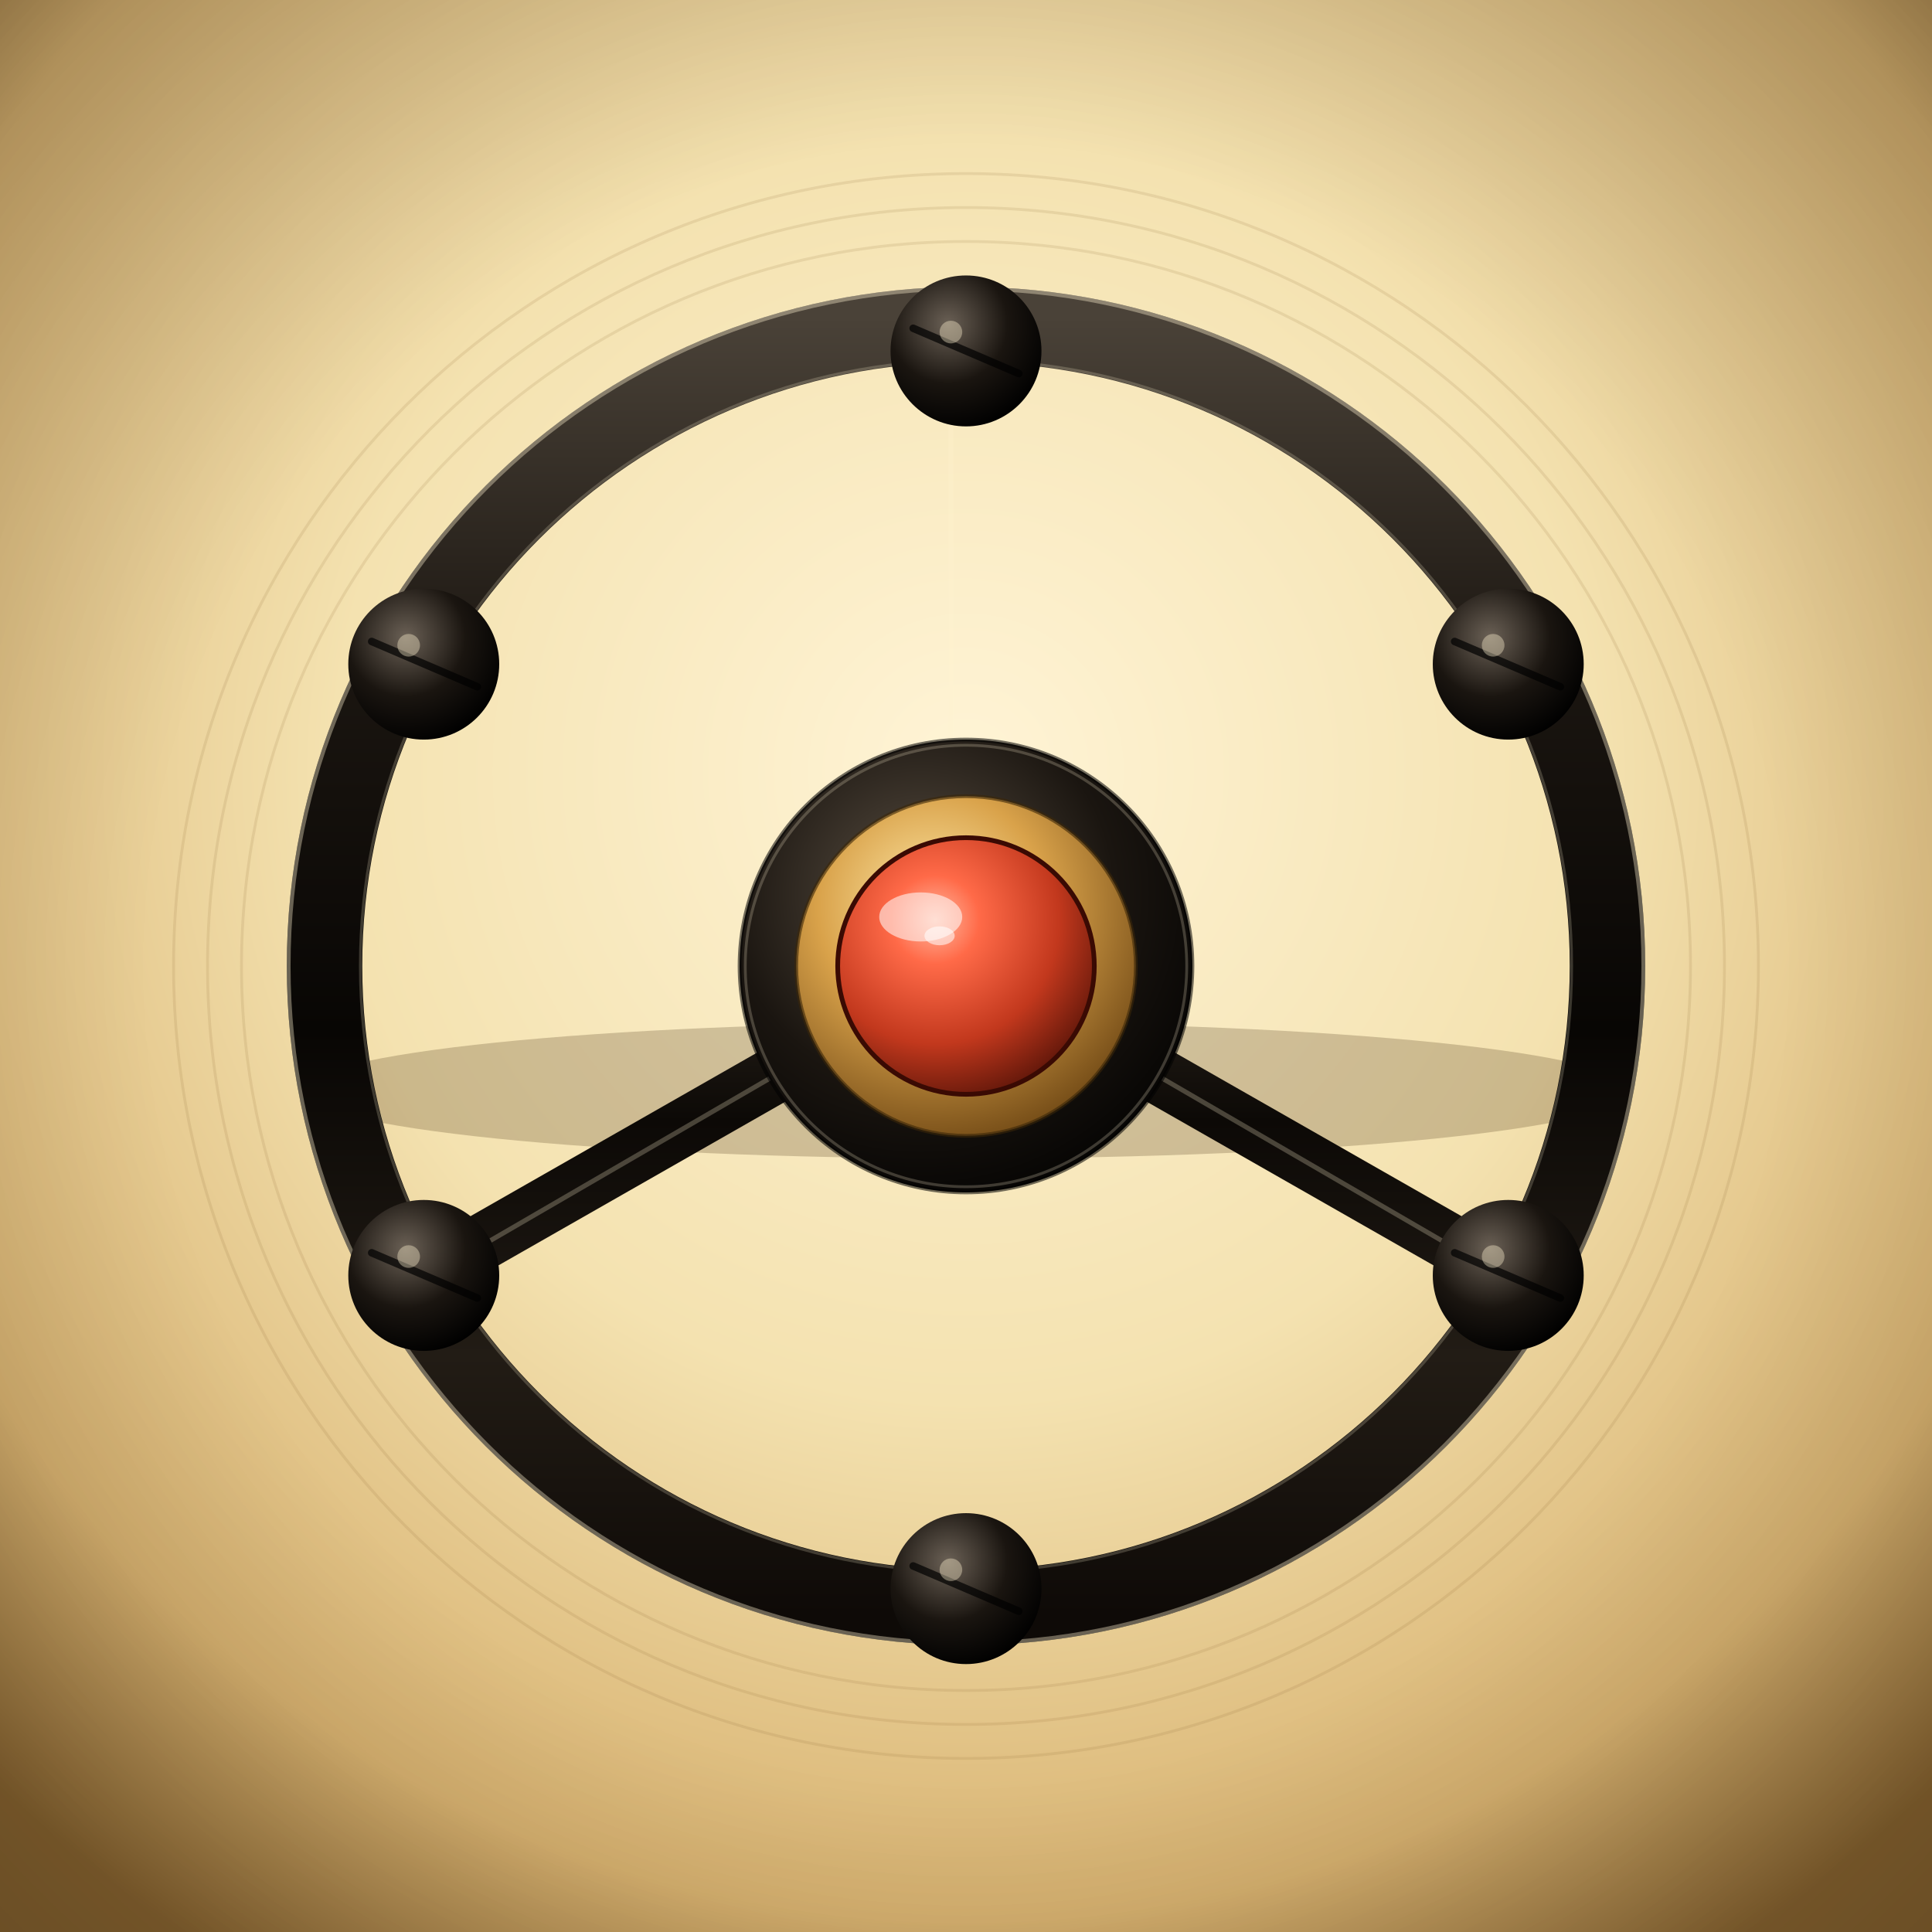
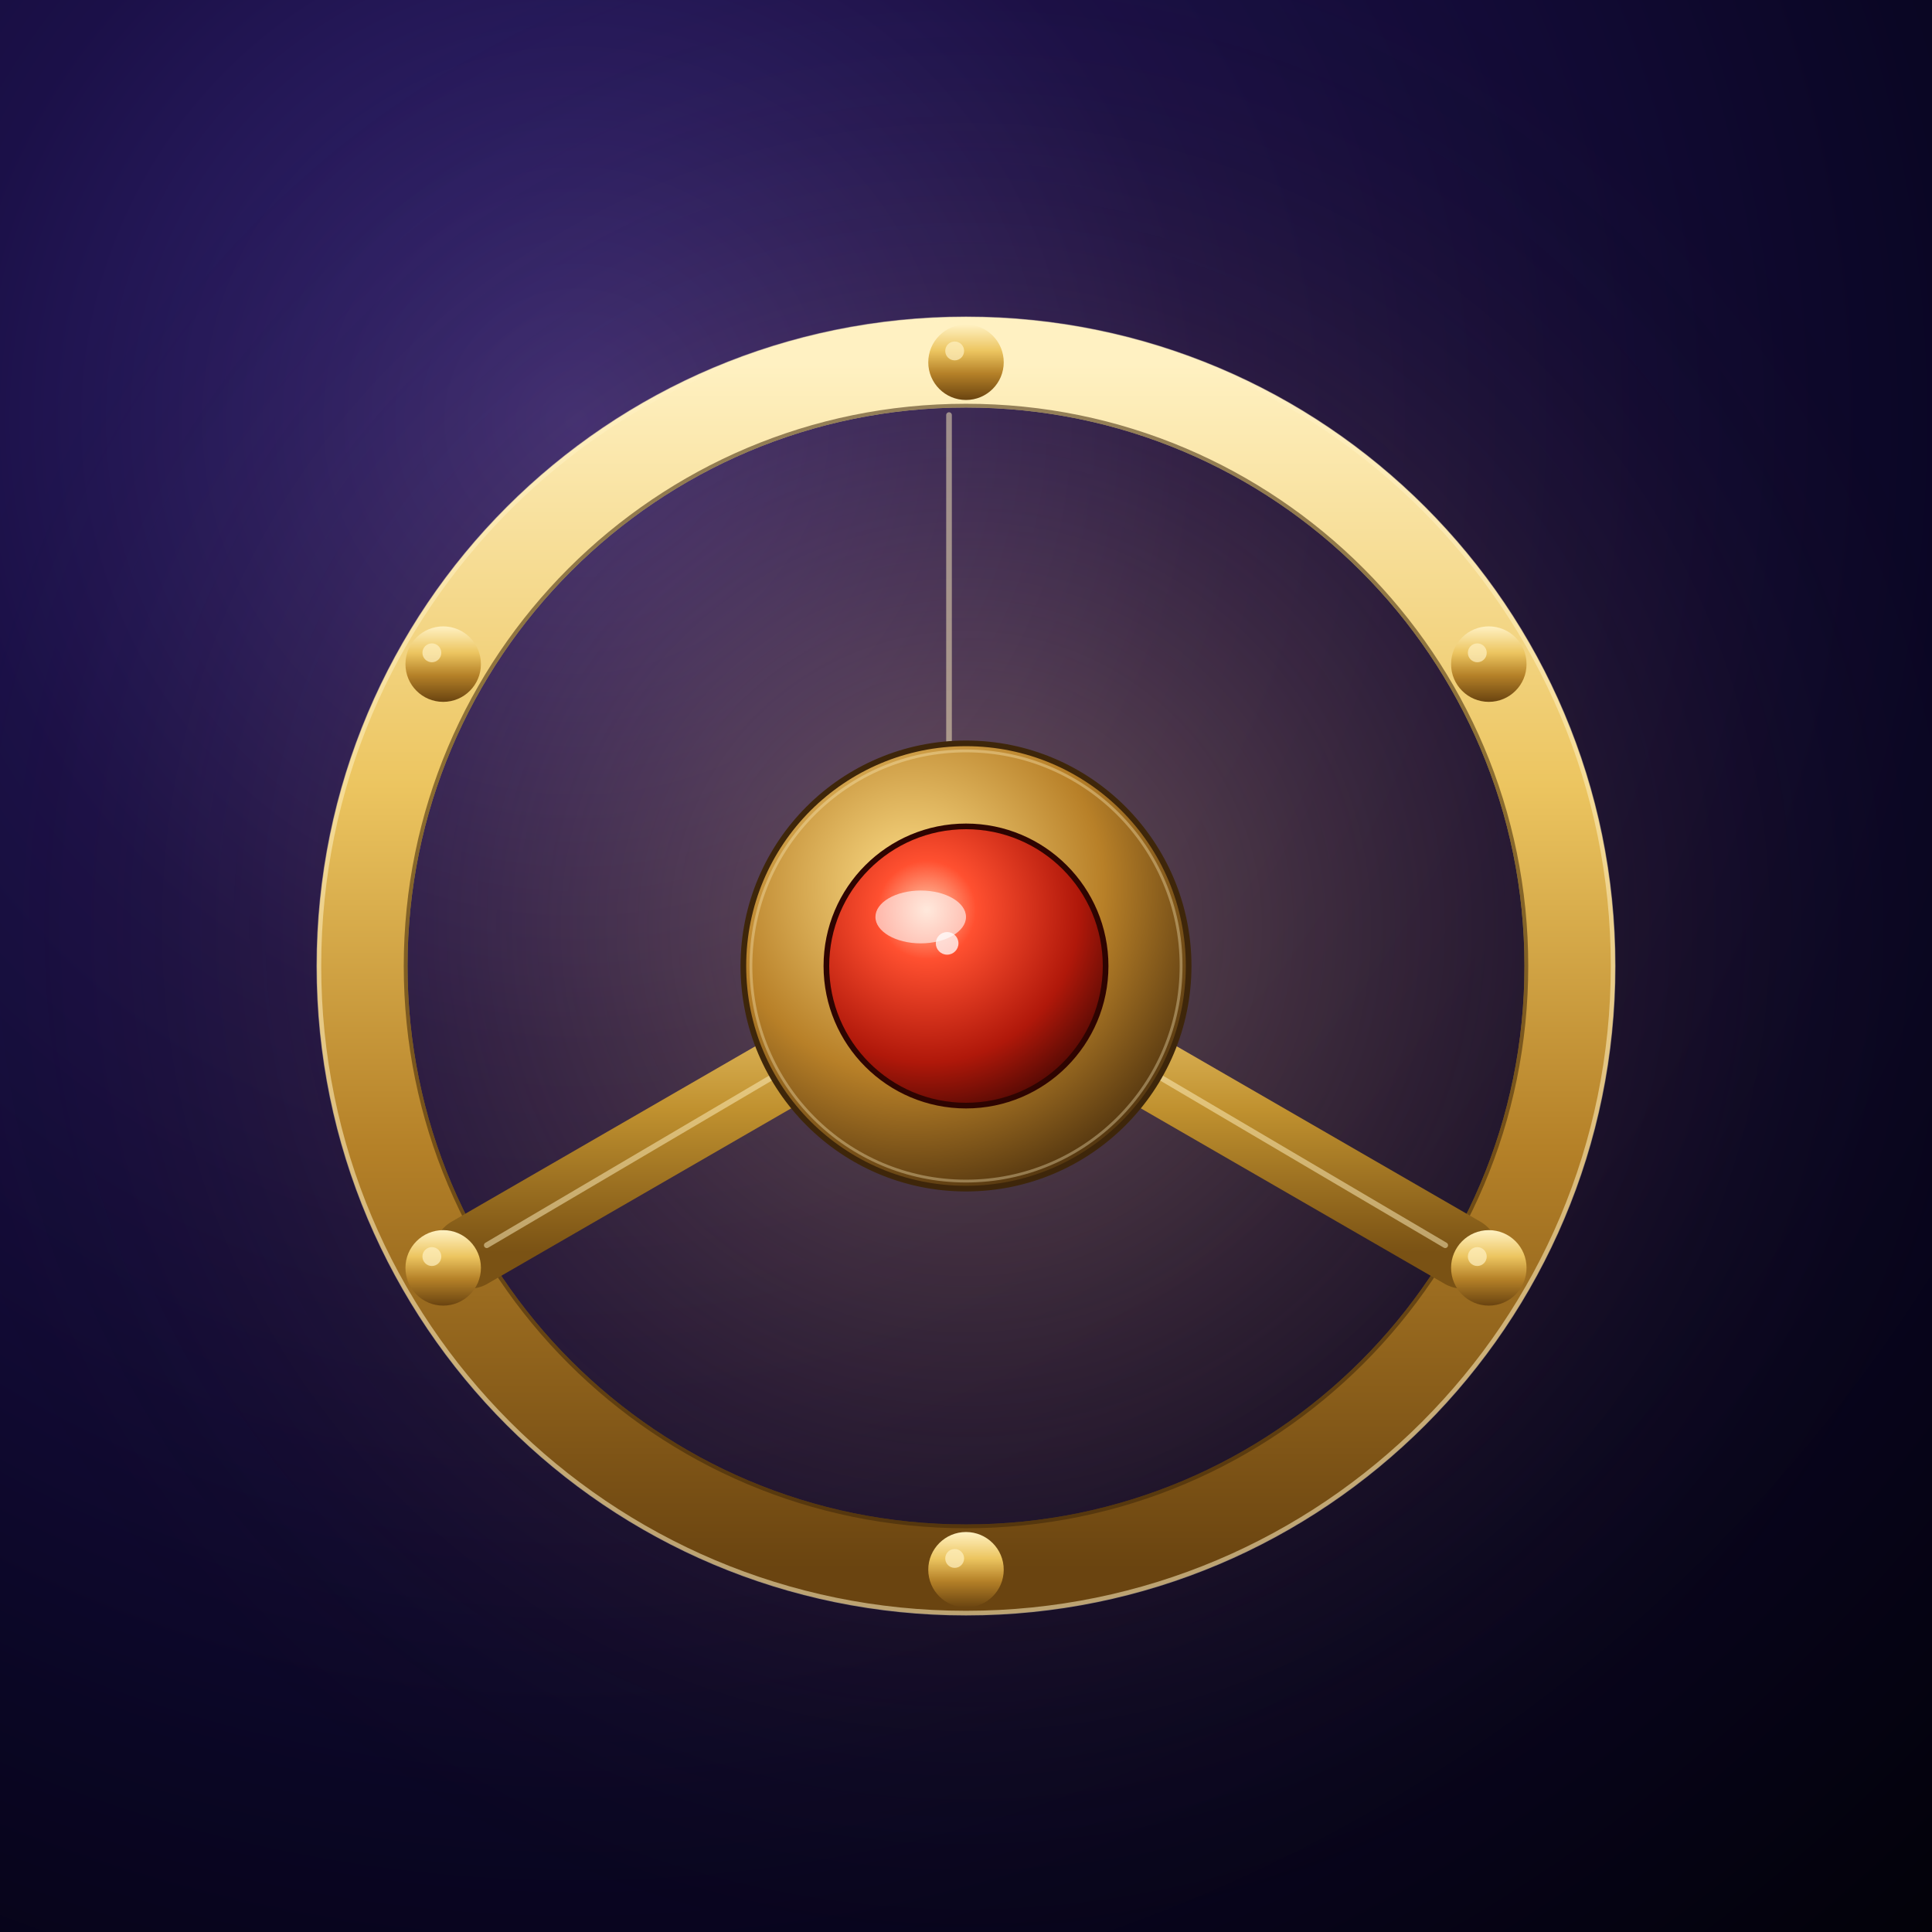
<svg xmlns="http://www.w3.org/2000/svg" viewBox="0 0 1024 1024" role="img" aria-label="Central Optimus">
  <defs>
-     <radialGradient id="dial" cx="50%" cy="40%" r="72%">
-       <stop offset="0%" stop-color="#fff4d6" />
-       <stop offset="45%" stop-color="#f4e2b0" />
-       <stop offset="82%" stop-color="#d8b270" />
-       <stop offset="100%" stop-color="#8a6530" />
-     </radialGradient>
-     <linearGradient id="steel" x1="0%" y1="0%" x2="0%" y2="100%">
-       <stop offset="0%" stop-color="#4a4238" />
-       <stop offset="28%" stop-color="#1a1510" />
-       <stop offset="55%" stop-color="#080604" />
-       <stop offset="80%" stop-color="#221c15" />
-       <stop offset="100%" stop-color="#0e0a07" />
-     </linearGradient>
-     <radialGradient id="hub" cx="40%" cy="34%" r="78%">
-       <stop offset="0%" stop-color="#5a4f42" />
-       <stop offset="55%" stop-color="#1a1510" />
+     <radialGradient id="bg" cx="30%" cy="22%" r="115%">
+       <stop offset="0%" stop-color="#3a2a7a" />
+       <stop offset="28%" stop-color="#1b1048" />
+       <stop offset="62%" stop-color="#0a0624" />
      <stop offset="100%" stop-color="#000000" />
    </radialGradient>
-     <radialGradient id="gold" cx="40%" cy="32%" r="75%">
-       <stop offset="0%" stop-color="#ffe9a8" />
-       <stop offset="45%" stop-color="#d9a24a" />
-       <stop offset="100%" stop-color="#6b4412" />
+     <radialGradient id="halo" cx="50%" cy="48%" r="55%">
+       <stop offset="0%" stop-color="#ffcf7a" stop-opacity="0.35" />
+       <stop offset="55%" stop-color="#b07a24" stop-opacity="0.12" />
+       <stop offset="100%" stop-color="#000000" stop-opacity="0" />
    </radialGradient>
-     <radialGradient id="ruby" cx="38%" cy="32%" r="78%">
-       <stop offset="0%" stop-color="#ffb8a0" />
-       <stop offset="22%" stop-color="#ff6a48" />
-       <stop offset="62%" stop-color="#c2381d" />
-       <stop offset="100%" stop-color="#4a0f05" />
+     <linearGradient id="gold" x1="0%" y1="0%" x2="0%" y2="100%">
+       <stop offset="0%" stop-color="#fff1c2" />
+       <stop offset="35%" stop-color="#ecc560" />
+       <stop offset="65%" stop-color="#b58128" />
+       <stop offset="100%" stop-color="#6a4410" />
+     </linearGradient>
+     <linearGradient id="spokeGold" x1="0%" y1="0%" x2="0%" y2="100%">
+       <stop offset="0%" stop-color="#f4d079" />
+       <stop offset="50%" stop-color="#c0912f" />
+       <stop offset="100%" stop-color="#7a5214" />
+     </linearGradient>
+     <radialGradient id="hub" cx="38%" cy="32%" r="78%">
+       <stop offset="0%" stop-color="#ffe08a" />
+       <stop offset="55%" stop-color="#b88028" />
+       <stop offset="100%" stop-color="#3e260a" />
    </radialGradient>
-     <radialGradient id="screw" cx="38%" cy="32%" r="72%">
-       <stop offset="0%" stop-color="#6a6055" />
-       <stop offset="55%" stop-color="#1a1510" />
-       <stop offset="100%" stop-color="#000000" />
-     </radialGradient>
-     <linearGradient id="spoke" x1="0%" y1="0%" x2="0%" y2="100%">
-       <stop offset="0%" stop-color="#2a241c" />
-       <stop offset="50%" stop-color="#0c0906" />
-       <stop offset="100%" stop-color="#1a1510" />
-     </linearGradient>
-     <radialGradient id="vignette" cx="50%" cy="50%" r="70%">
-       <stop offset="60%" stop-color="#000" stop-opacity="0" />
-       <stop offset="100%" stop-color="#000" stop-opacity="0.22" />
+     <radialGradient id="ruby" cx="36%" cy="30%" r="80%">
+       <stop offset="0%" stop-color="#ffc8a8" />
+       <stop offset="22%" stop-color="#ff5030" />
+       <stop offset="68%" stop-color="#b0180a" />
+       <stop offset="100%" stop-color="#3e0602" />
    </radialGradient>
  </defs>
-   <rect width="1024" height="1024" fill="url(#dial)" />
-   <g fill="none" stroke="#8a6530" opacity="0.14">
-     <circle cx="512" cy="512" r="420" stroke-width="1.5" />
-     <circle cx="512" cy="512" r="402" stroke-width="1.5" />
-     <circle cx="512" cy="512" r="384" stroke-width="1.5" />
+   <rect width="1024" height="1024" fill="url(#bg)" />
+   <rect width="1024" height="1024" fill="url(#halo)" />
+   <circle cx="512" cy="512" r="320" fill="none" stroke="url(#gold)" stroke-width="48" />
+   <circle cx="512" cy="512" r="343" fill="none" stroke="#fff1c2" stroke-width="2.5" opacity="0.55" />
+   <circle cx="512" cy="512" r="297" fill="none" stroke="#3e260a" stroke-width="2" opacity="0.55" />
+   <g stroke="url(#spokeGold)" fill="none" stroke-linecap="round" stroke-width="38">
+     <line x1="512" y1="208" x2="512" y2="512" />
+     <line x1="775.2" y1="664" x2="512" y2="512" />
+     <line x1="248.8" y1="664" x2="512" y2="512" />
  </g>
-   <rect width="1024" height="1024" fill="url(#vignette)" />
-   <ellipse cx="512" cy="578" rx="352" ry="36" fill="#3a2608" opacity="0.22" />
-   <circle cx="512" cy="512" r="340" fill="none" stroke="url(#steel)" stroke-width="40" />
-   <circle cx="512" cy="512" r="359" fill="none" stroke="#fff3d0" stroke-width="2" opacity="0.38" />
-   <circle cx="512" cy="512" r="321" fill="none" stroke="#fff3d0" stroke-width="1.5" opacity="0.2" />
-   <g stroke="url(#spoke)" fill="none" stroke-linecap="round" stroke-width="30">
-     <line x1="512" y1="186" x2="512" y2="512" />
-     <line x1="799.4" y1="676" x2="512" y2="512" />
-     <line x1="224.6" y1="676" x2="512" y2="512" />
+   <g stroke="#fff1c2" fill="none" stroke-linecap="round" stroke-width="3" opacity="0.5">
+     <line x1="503" y1="220" x2="503" y2="500" />
+     <line x1="766" y1="660" x2="508" y2="508" />
+     <line x1="258" y1="660" x2="516" y2="508" />
  </g>
-   <g stroke="#fff3d0" fill="none" stroke-linecap="round" stroke-width="2.5" opacity="0.25">
-     <line x1="504" y1="200" x2="504" y2="500" />
-     <line x1="789" y1="672" x2="510" y2="510" />
-     <line x1="235" y1="672" x2="514" y2="510" />
+   <g fill="url(#gold)">
+     <circle cx="512" cy="192" r="20" />
+     <circle cx="789.1" cy="352" r="20" />
+     <circle cx="789.1" cy="672" r="20" />
+     <circle cx="512" cy="832" r="20" />
+     <circle cx="234.9" cy="672" r="20" />
+     <circle cx="234.9" cy="352" r="20" />
  </g>
-   <g>
-     <circle cx="512" cy="186" r="40" fill="url(#screw)" />
-     <circle cx="799.4" cy="352" r="40" fill="url(#screw)" />
-     <circle cx="799.4" cy="676" r="40" fill="url(#screw)" />
-     <circle cx="512" cy="842" r="40" fill="url(#screw)" />
-     <circle cx="224.6" cy="676" r="40" fill="url(#screw)" />
-     <circle cx="224.6" cy="352" r="40" fill="url(#screw)" />
+   <g fill="#fff1c2" opacity="0.7">
+     <circle cx="506" cy="186" r="5" />
+     <circle cx="783" cy="346" r="5" />
+     <circle cx="783" cy="666" r="5" />
+     <circle cx="506" cy="826" r="5" />
+     <circle cx="228.9" cy="666" r="5" />
+     <circle cx="228.9" cy="346" r="5" />
  </g>
-   <g stroke="#000" stroke-width="4" stroke-linecap="round" opacity="0.7">
-     <line x1="484" y1="174" x2="540" y2="198" />
-     <line x1="771" y1="340" x2="827" y2="364" />
-     <line x1="771" y1="664" x2="827" y2="688" />
-     <line x1="484" y1="830" x2="540" y2="854" />
-     <line x1="197" y1="664" x2="253" y2="688" />
-     <line x1="197" y1="340" x2="253" y2="364" />
-   </g>
-   <g fill="#fff3d0" opacity="0.38">
-     <circle cx="504" cy="176" r="6" />
-     <circle cx="791.4" cy="342" r="6" />
-     <circle cx="791.4" cy="666" r="6" />
-     <circle cx="504" cy="832" r="6" />
-     <circle cx="216.6" cy="666" r="6" />
-     <circle cx="216.6" cy="342" r="6" />
-   </g>
-   <circle cx="512" cy="512" r="120" fill="url(#hub)" />
-   <circle cx="512" cy="512" r="120" fill="none" stroke="#000" stroke-width="2" opacity="0.55" />
-   <circle cx="512" cy="512" r="117" fill="none" stroke="#fff3d0" stroke-width="1.5" opacity="0.22" />
-   <circle cx="512" cy="512" r="90" fill="url(#gold)" />
-   <circle cx="512" cy="512" r="90" fill="none" stroke="#3a2608" stroke-width="2" opacity="0.6" />
-   <circle cx="512" cy="512" r="68" fill="url(#ruby)" />
-   <circle cx="512" cy="512" r="68" fill="none" stroke="#3a0a03" stroke-width="2.5" />
-   <ellipse cx="488" cy="486" rx="22" ry="13" fill="#fff" opacity="0.55" />
-   <ellipse cx="498" cy="496" rx="8" ry="5" fill="#fff" opacity="0.55" />
+   <circle cx="512" cy="512" r="118" fill="url(#hub)" />
+   <circle cx="512" cy="512" r="118" fill="none" stroke="#3e260a" stroke-width="3" />
+   <circle cx="512" cy="512" r="114" fill="none" stroke="#fff1c2" stroke-width="1.5" opacity="0.35" />
+   <circle cx="512" cy="512" r="74" fill="url(#ruby)" />
+   <circle cx="512" cy="512" r="74" fill="none" stroke="#2e0401" stroke-width="3" />
+   <ellipse cx="488" cy="486" rx="24" ry="14" fill="#fff" opacity="0.6" />
+   <circle cx="502" cy="500" r="6" fill="#fff" opacity="0.75" />
</svg>
